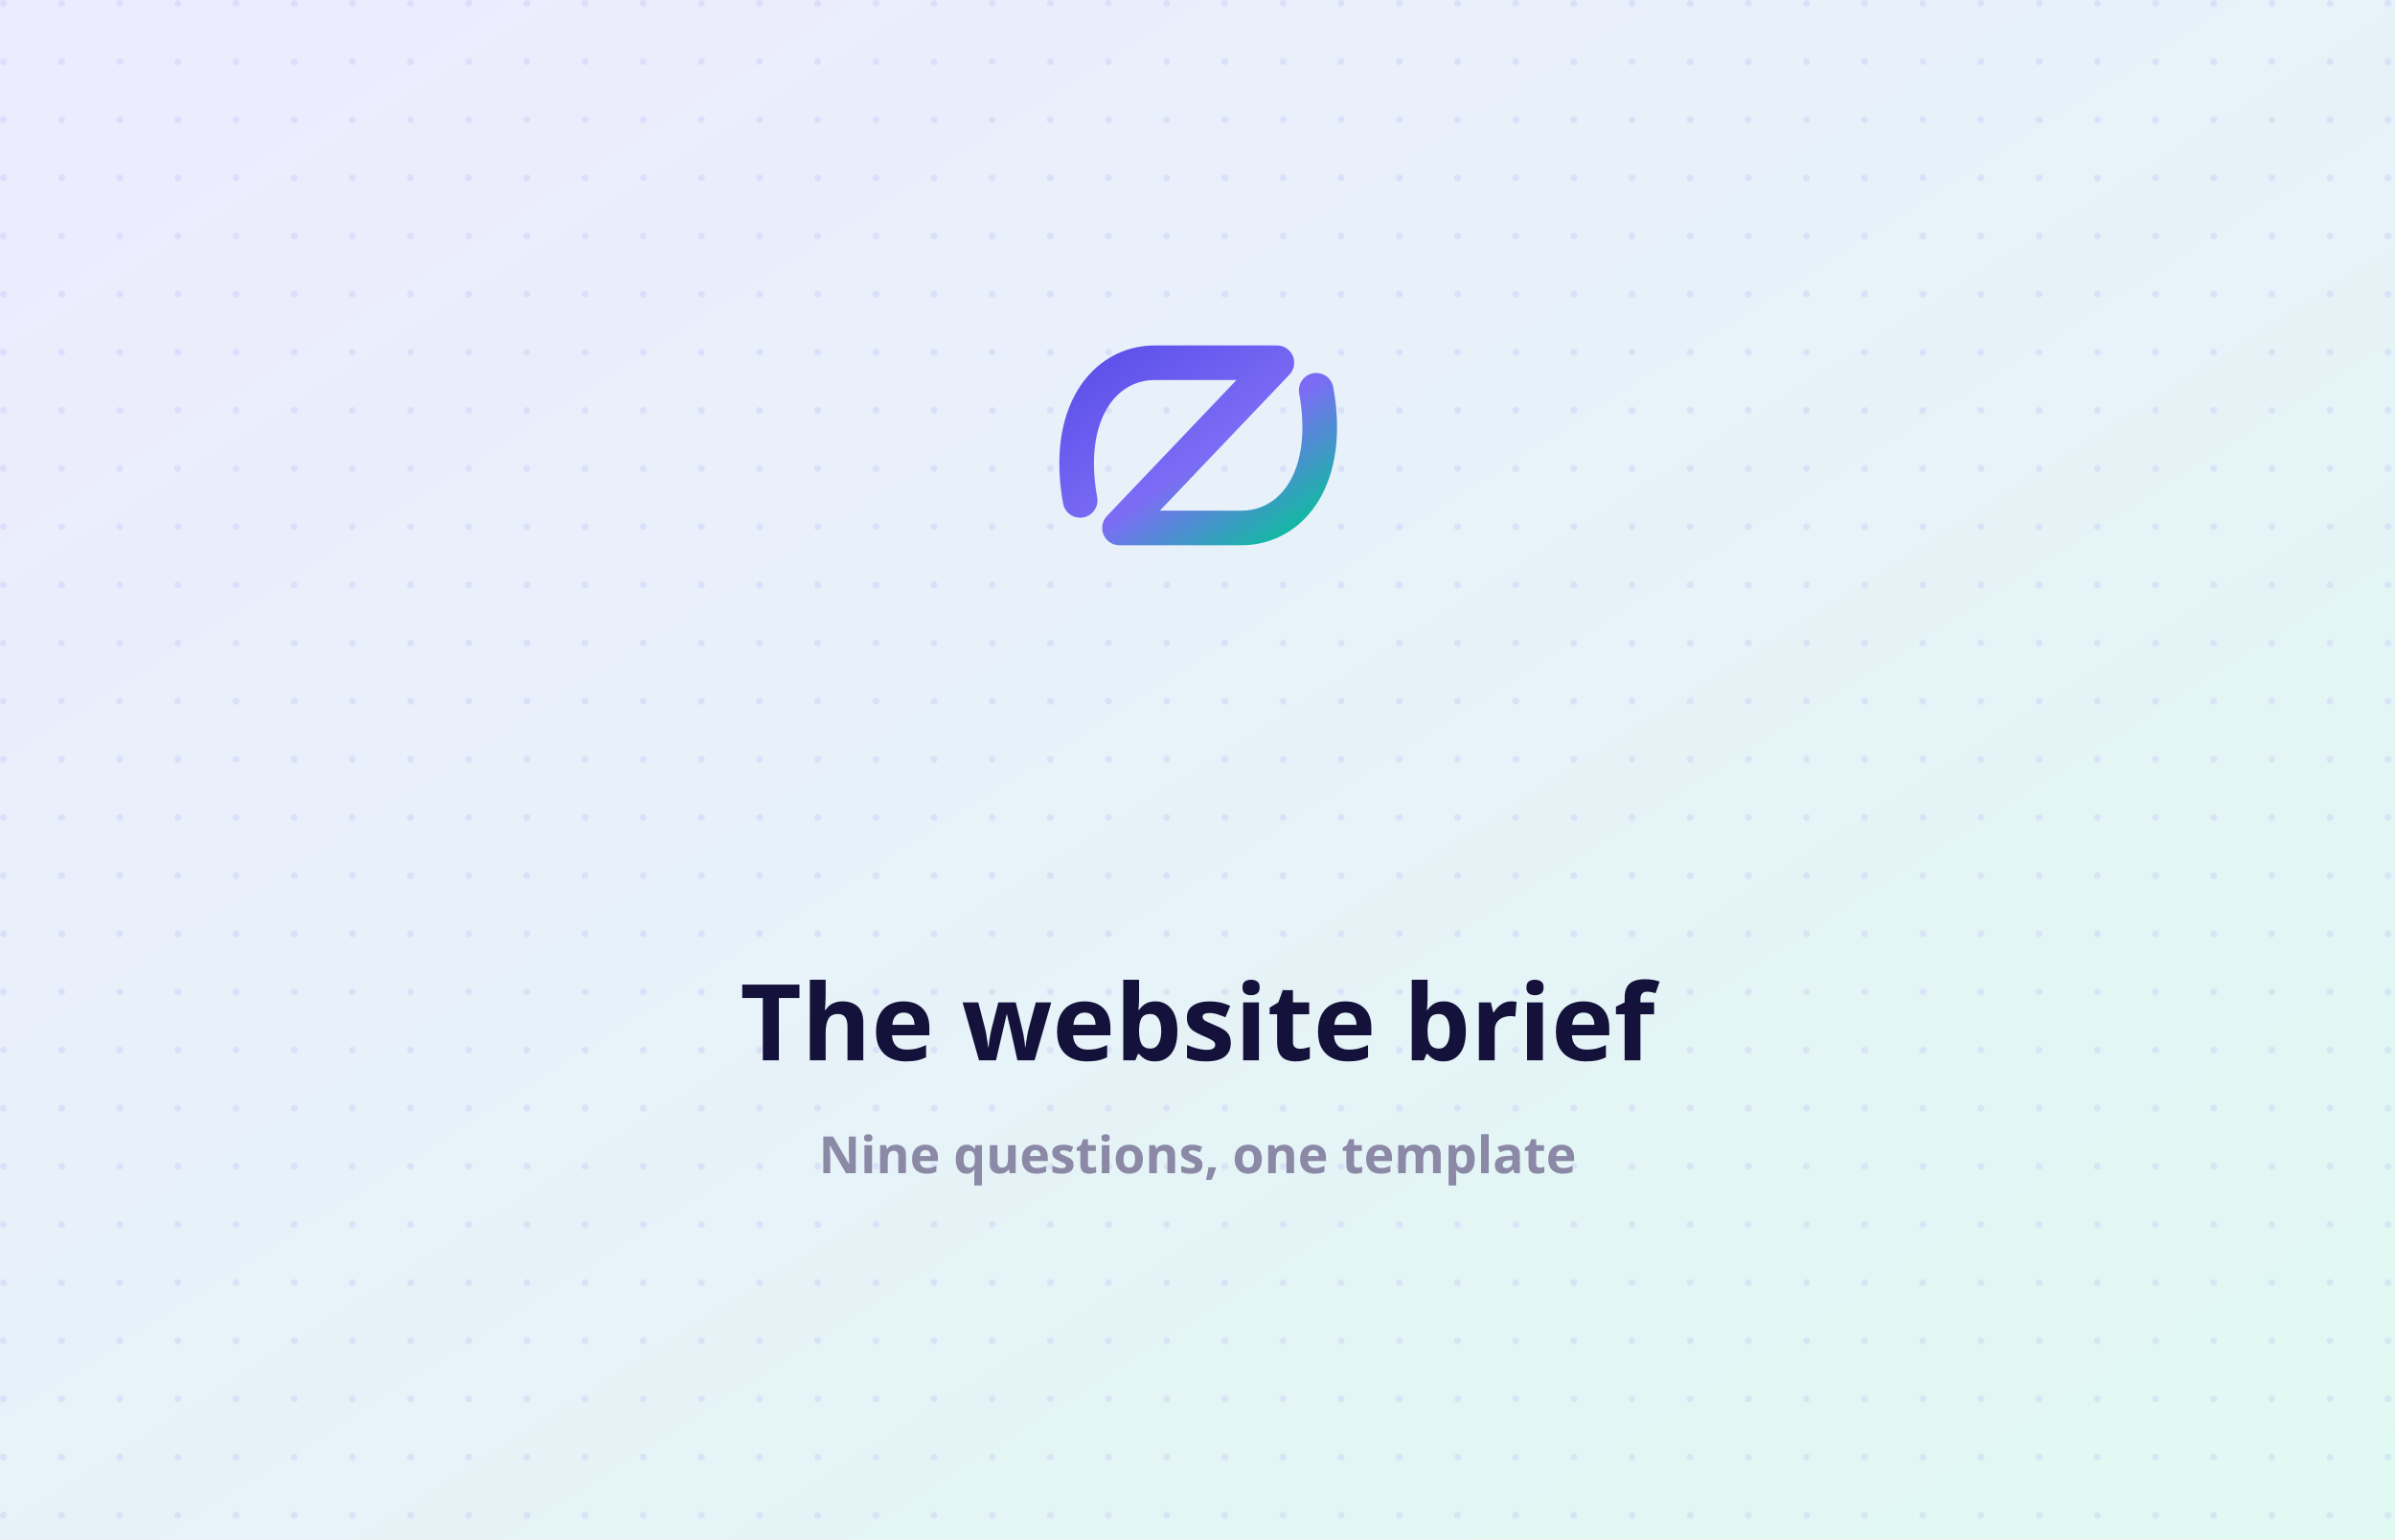
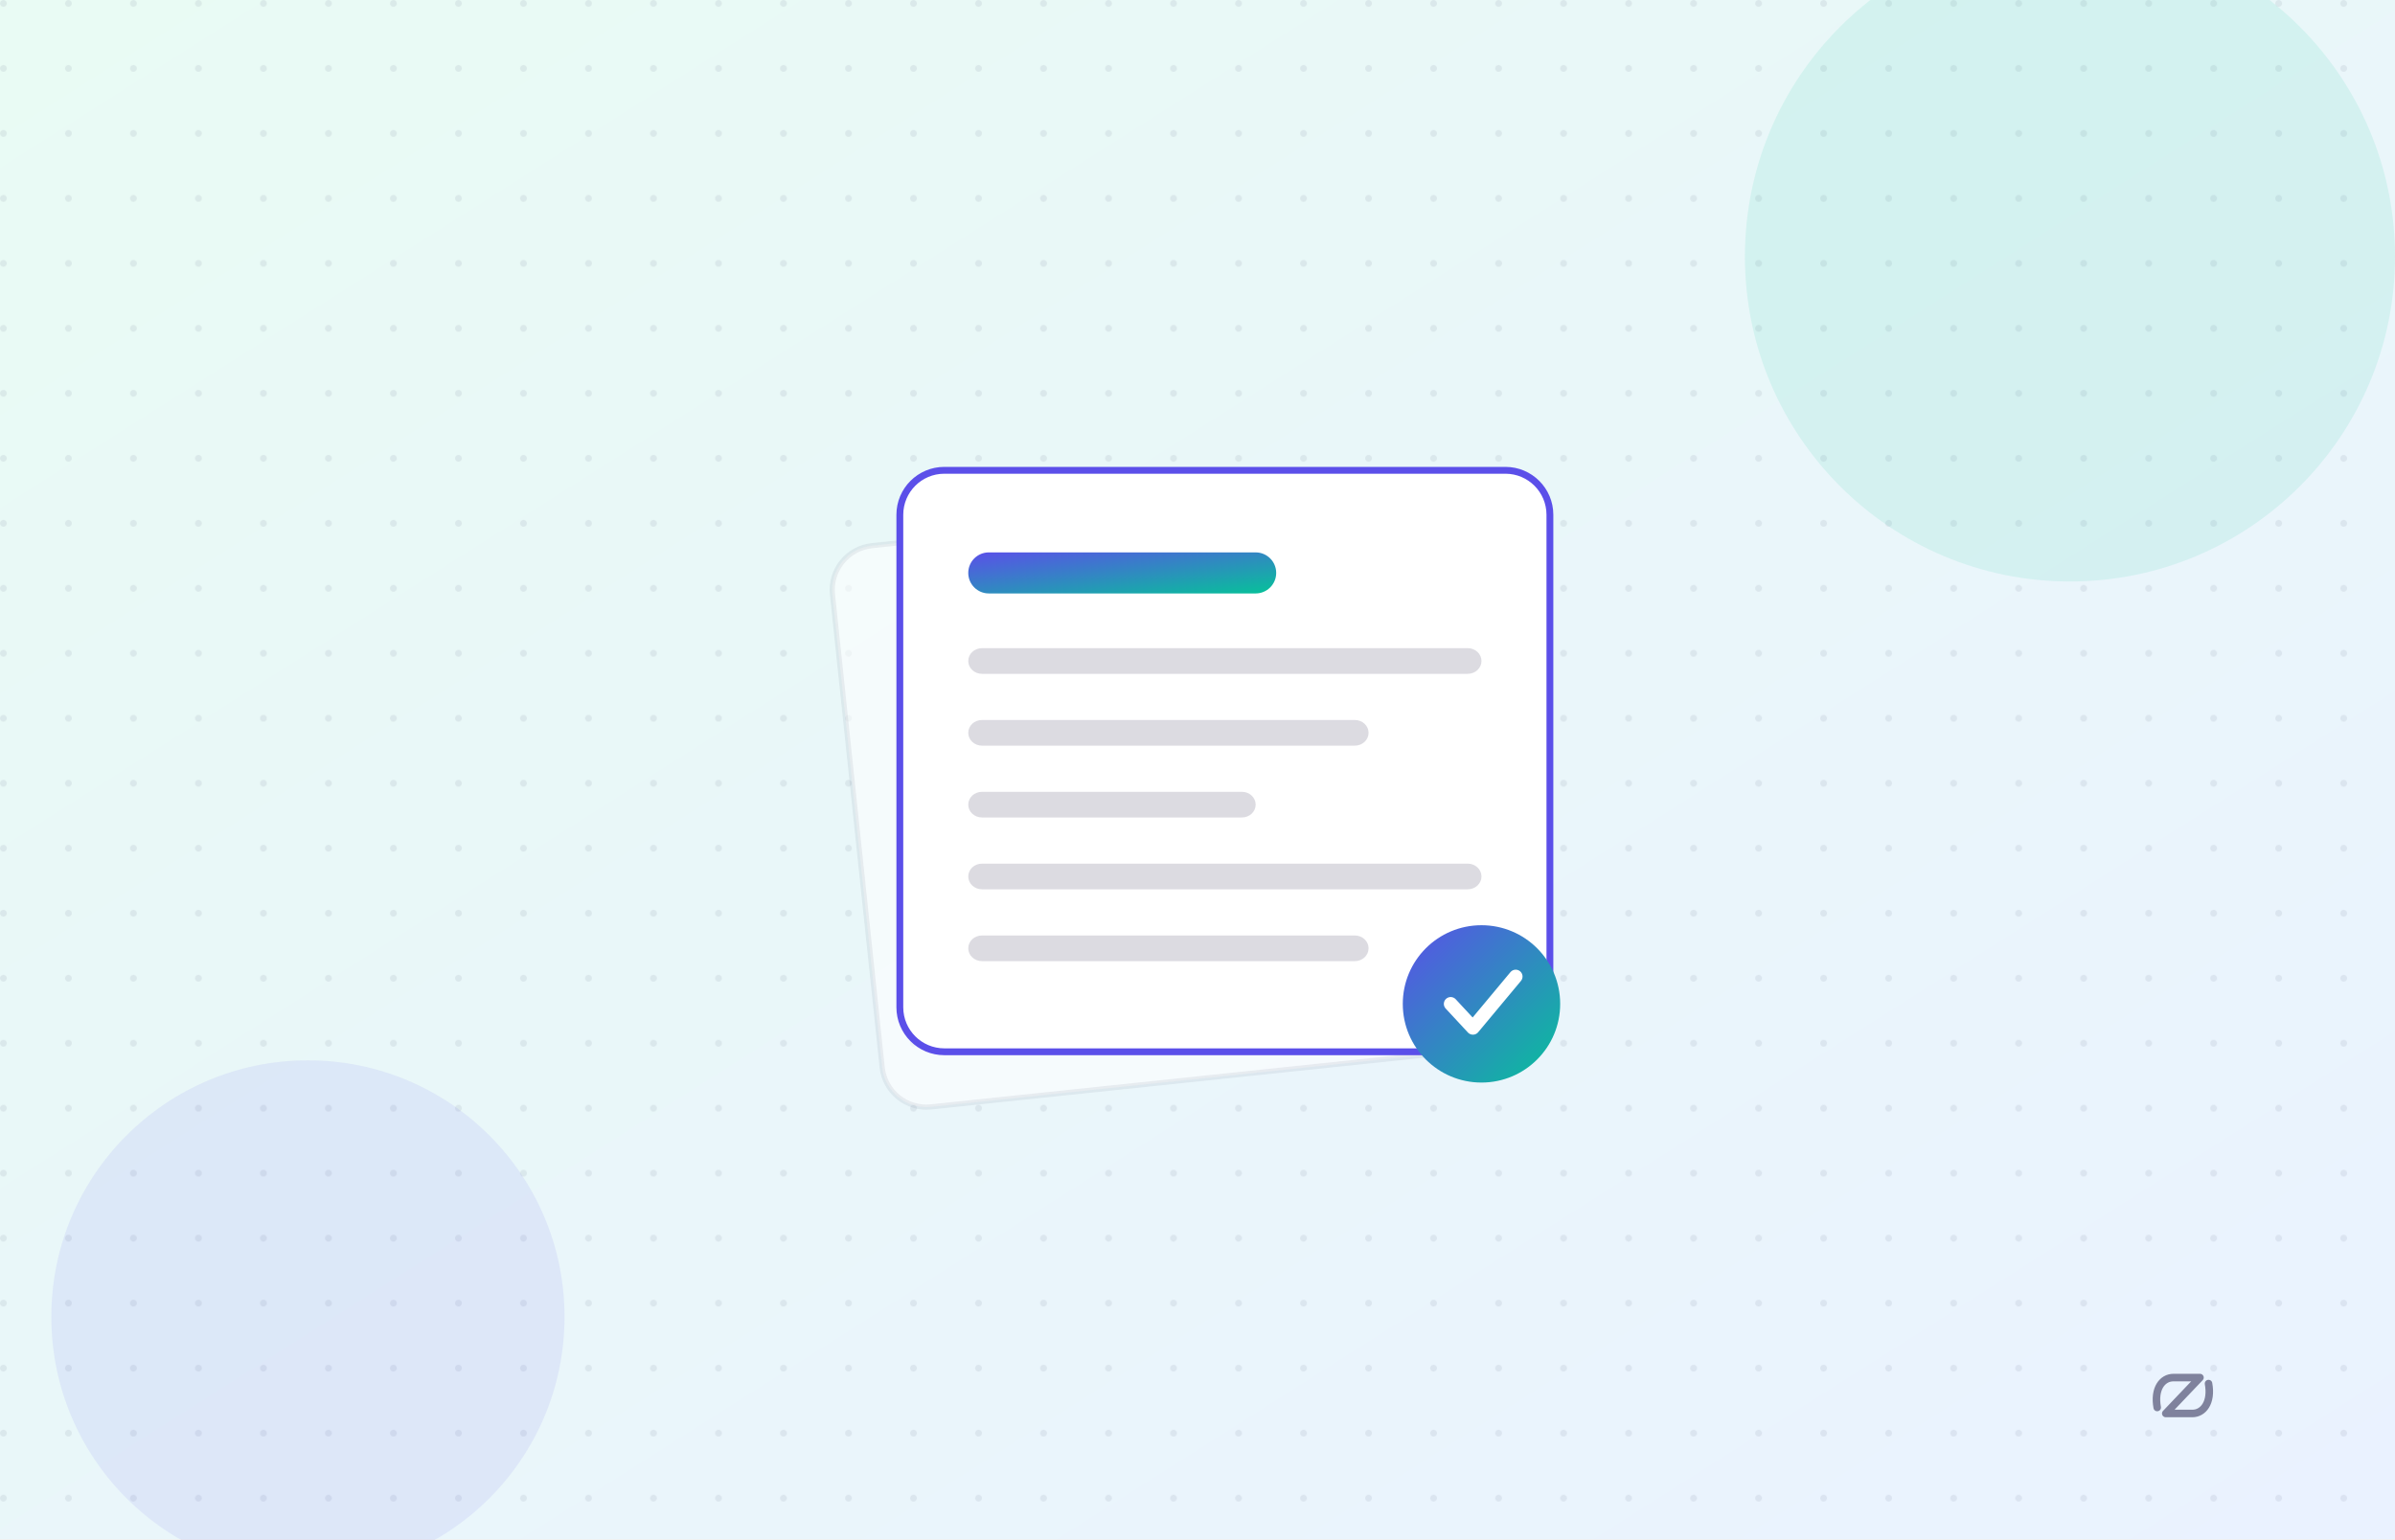
- <svg xmlns="http://www.w3.org/2000/svg" viewBox="0 0 1400 900" width="1400" height="900">
+ <svg xmlns="http://www.w3.org/2000/svg" viewBox="0 0 1400 900" width="1400" height="900" role="img">
  <defs>
    <linearGradient id="bg" x1="0" y1="0" x2="1" y2="1">
-       <stop offset="0" stop-color="#EDEBFF" />
-       <stop offset="1" stop-color="#E0F9F2" />
+       <stop offset="0" stop-color="#E9FBF4" />
+       <stop offset="1" stop-color="#EAF2FF" />
    </linearGradient>
-     <linearGradient id="s" x1="0" y1="0" x2="1" y2="1">
-       <stop stop-color="#5B4FE9" />
-       <stop offset=".55" stop-color="#7C6CF5" />
+     <linearGradient id="g1" x1="0" y1="0" x2="1" y2="1">
+       <stop offset="0" stop-color="#5B4FE9" />
      <stop offset="1" stop-color="#06C299" />
    </linearGradient>
-     <pattern id="d" width="34" height="34" patternUnits="userSpaceOnUse">
-       <circle cx="2" cy="2" r="2" fill="#5B4FE9" opacity=".10" />
+     <pattern id="dots" width="38" height="38" patternUnits="userSpaceOnUse">
+       <circle cx="2" cy="2" r="2" fill="#14123B" opacity=".07" />
    </pattern>
  </defs>
  <rect width="1400" height="900" fill="url(#bg)" />
-   <rect width="1400" height="900" fill="url(#d)" />
-   <g transform="translate(590 150) scale(4.6)">
-     <path d="M9 31C7 20 12 13.5 18.5 13.5H34L14 34.5H29.5C36 34.5 41 28 39 17" fill="none" stroke="url(#s)" stroke-width="4.4" stroke-linecap="round" stroke-linejoin="round" />
+   <rect width="1400" height="900" fill="url(#dots)" />
+   <circle cx="1210" cy="150" r="190" fill="#06C299" opacity=".10" />
+   <circle cx="180" cy="770" r="150" fill="#5B4FE9" opacity=".09" />
+   <g transform="translate(350 215)">
+     <rect x="150" y="86" width="380" height="330" rx="26" fill="#fff" opacity=".55" stroke="rgba(20,18,59,0.12)" stroke-width="3" transform="rotate(-6 340 250)" />
+     <rect x="176" y="60" width="380" height="340" rx="26" fill="#fff" stroke="#5B4FE9" stroke-width="4" />
+     <rect x="216" y="108" width="180" height="24" rx="12" fill="url(#g1)" />
+     <rect x="216" y="164" width="300" height="15" rx="8" fill="rgba(20,18,59,0.15)" />
+     <rect x="216" y="206" width="234" height="15" rx="8" fill="rgba(20,18,59,0.15)" />
+     <rect x="216" y="248" width="168" height="15" rx="8" fill="rgba(20,18,59,0.15)" />
+     <rect x="216" y="290" width="300" height="15" rx="8" fill="rgba(20,18,59,0.15)" />
+     <rect x="216" y="332" width="234" height="15" rx="8" fill="rgba(20,18,59,0.15)" />
+     <circle cx="516" cy="372" r="46" fill="url(#g1)" />
+     <path d="M498 372l13 14 25-30" fill="none" stroke="#fff" stroke-width="8" stroke-linecap="round" stroke-linejoin="round" />
  </g>
-   <text x="700" y="620" text-anchor="middle" font-family="Sora, Segoe UI, sans-serif" font-weight="800" font-size="62" fill="#14123B">The website brief</text>
-   <text x="700" y="686" text-anchor="middle" font-family="Manrope, Segoe UI, sans-serif" font-weight="600" font-size="30" fill="#8B89A6">Nine questions, one template</text>
+   <g transform="translate(1252 792)" opacity=".5">
+     <path d="M9 31C7 20 12 13.5 18.5 13.5H34L14 34.5H29.5C36 34.5 41 28 39 17" fill="none" stroke="#14123B" stroke-width="4.4" stroke-linecap="round" stroke-linejoin="round" />
+   </g>
</svg>
